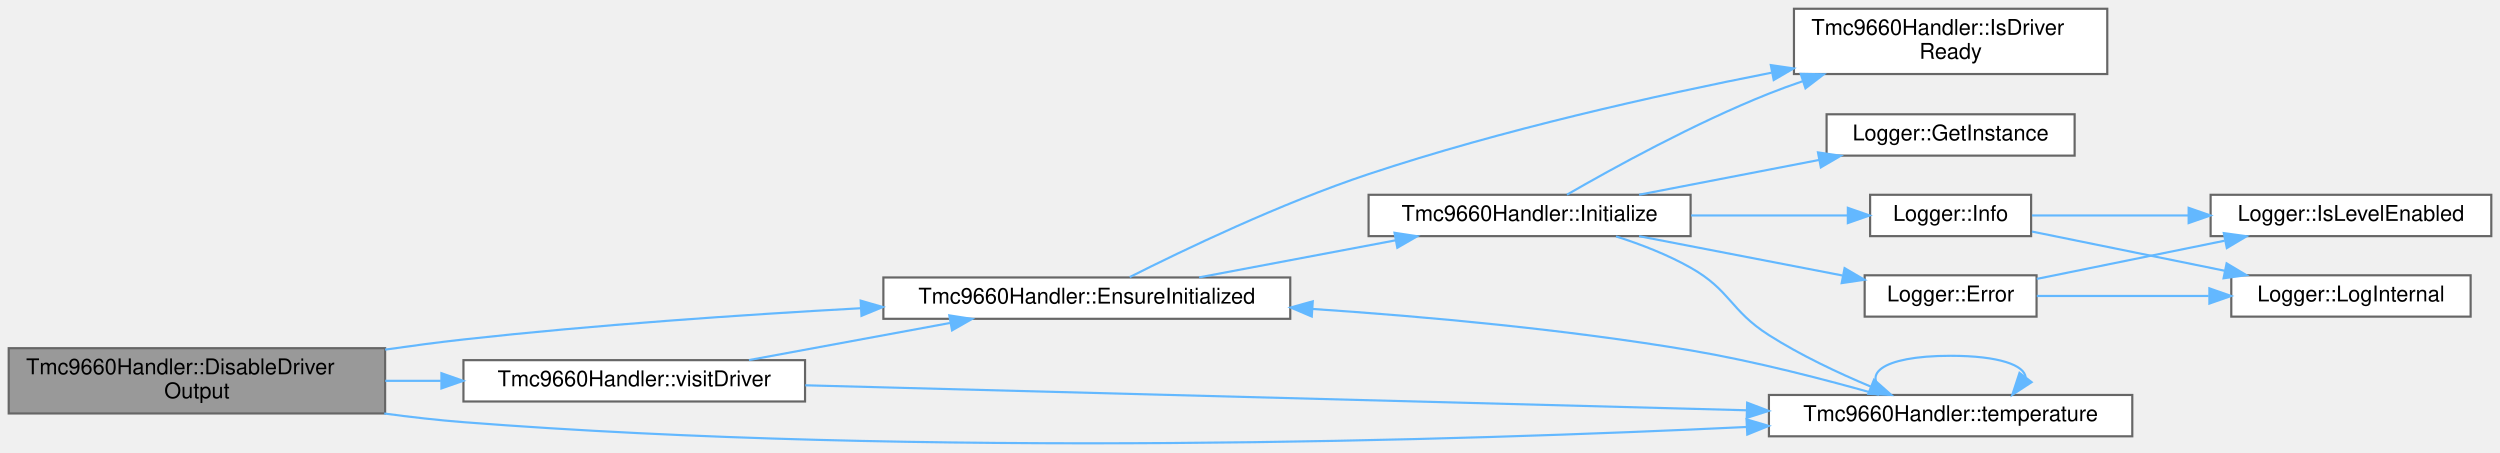
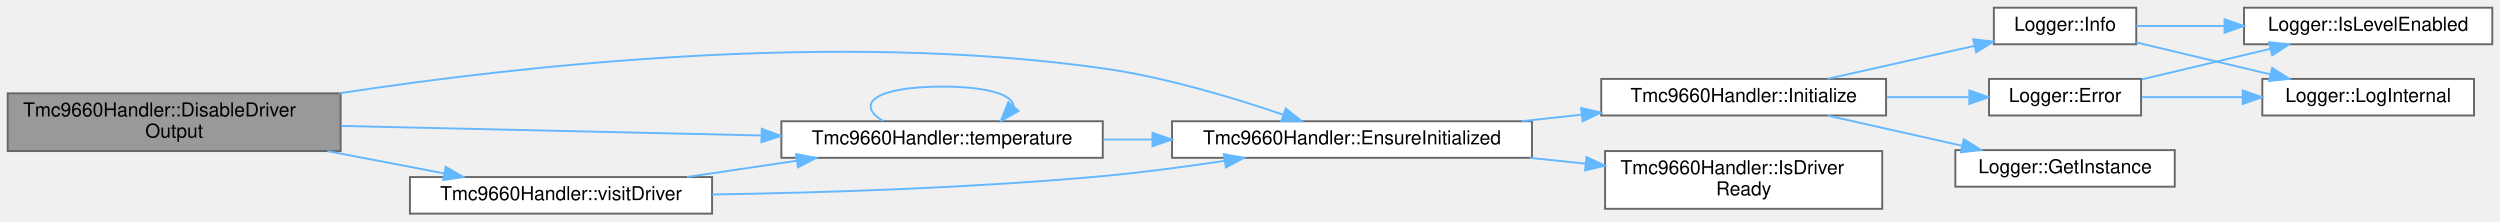
- <svg xmlns="http://www.w3.org/2000/svg" xmlns:xlink="http://www.w3.org/1999/xlink" width="1149pt" height="208pt" viewBox="0.00 0.00 1149.00 207.95">
-   <g id="graph0" class="graph" transform="scale(1 1) rotate(0) translate(4 203.95)">
+ <svg xmlns="http://www.w3.org/2000/svg" xmlns:xlink="http://www.w3.org/1999/xlink" width="1299pt" height="115pt" viewBox="0.00 0.00 1299.00 115.00">
+   <g id="graph0" class="graph" transform="scale(1 1) rotate(0) translate(4 111)">
    <g id="Node000001" class="node">
      <g id="a_Node000001">
        <a xlink:title="De-assert the DRV_EN control pin (disable the TMC9660 power stage hardware).">
-           <polygon fill="#999999" stroke="#666666" points="173,-43.95 0,-43.95 0,-13.95 173,-13.95 173,-43.95" />
-           <text text-anchor="start" x="8" y="-31.95" font-family="Helvetica,sans-Serif" font-size="10.00">Tmc9660Handler::DisableDriver</text>
-           <text text-anchor="middle" x="86.5" y="-20.95" font-family="Helvetica,sans-Serif" font-size="10.00">Output</text>
+           <polygon fill="#999999" stroke="#666666" points="173,-62.5 0,-62.5 0,-32.5 173,-32.5 173,-62.5" />
+           <text text-anchor="start" x="8" y="-50.5" font-family="Helvetica,sans-Serif" font-size="10.00">Tmc9660Handler::DisableDriver</text>
+           <text text-anchor="middle" x="86.5" y="-39.5" font-family="Helvetica,sans-Serif" font-size="10.00">Output</text>
        </a>
      </g>
    </g>
    <g id="Node000002" class="node">
      <g id="a_Node000002">
        <a xlink:href="classTmc9660Handler.html#a5a279ae9d4b5a8e0d71cb24577ad88ea" target="_top" xlink:title="Ensure driver is initialized (lazy init entrypoint).">
-           <polygon fill="white" stroke="#666666" points="589,-76.45 402,-76.45 402,-57.45 589,-57.45 589,-76.45" />
-           <text text-anchor="middle" x="495.5" y="-64.45" font-family="Helvetica,sans-Serif" font-size="10.00">Tmc9660Handler::EnsureInitialized</text>
+           <polygon fill="white" stroke="#666666" points="792,-48 605,-48 605,-29 792,-29 792,-48" />
+           <text text-anchor="middle" x="698.5" y="-36" font-family="Helvetica,sans-Serif" font-size="10.00">Tmc9660Handler::EnsureInitialized</text>
        </a>
      </g>
    </g>
    <g id="edge1_Node000001_Node000002" class="edge">
      <g id="a_edge1_Node000001_Node000002">
        <a xlink:title=" ">
-           <path fill="none" stroke="#63b8ff" d="M173,-43.29C185.07,-45.03 197.33,-46.65 209,-47.95 269.42,-54.67 337.32,-59.31 391.74,-62.32" />
-           <polygon fill="#63b8ff" stroke="#63b8ff" points="391.56,-65.81 401.74,-62.86 391.94,-58.82 391.56,-65.81" />
+           <path fill="none" stroke="#63b8ff" d="M172.29,-62.52C268.79,-77.28 430.95,-94.98 569,-75.5 601.47,-70.92 637.23,-60.13 662.76,-51.38" />
+           <polygon fill="#63b8ff" stroke="#63b8ff" points="664.08,-54.62 672.36,-48.02 661.76,-48.02 664.08,-54.62" />
        </a>
      </g>
    </g>
    <g id="Node000010" class="node">
      <g id="a_Node000010">
        <a xlink:href="classTmc9660Handler.html#a393382194d0602e7aa02da6a8fd7a20a" target="_top" xlink:title="Get a reference to the Temperature wrapper.">
-           <polygon fill="white" stroke="#666666" points="976,-22.45 809,-22.45 809,-3.45 976,-3.45 976,-22.45" />
-           <text text-anchor="middle" x="892.5" y="-10.45" font-family="Helvetica,sans-Serif" font-size="10.00">Tmc9660Handler::temperature</text>
-         </a>
-       </g>
-     </g>
-     <g id="edge15_Node000001_Node000010" class="edge">
-       <g id="a_edge15_Node000001_Node000010">
-         <a xlink:title=" ">
-           <path fill="none" stroke="#63b8ff" d="M172.6,-13.93C184.78,-12.28 197.19,-10.87 209,-9.95 419.41,6.4 667.41,-1.45 798.84,-7.74" />
-           <polygon fill="#63b8ff" stroke="#63b8ff" points="798.71,-11.24 808.87,-8.23 799.05,-4.25 798.71,-11.24" />
+           <polygon fill="white" stroke="#666666" points="569,-48 402,-48 402,-29 569,-29 569,-48" />
+           <text text-anchor="middle" x="485.5" y="-36" font-family="Helvetica,sans-Serif" font-size="10.00">Tmc9660Handler::temperature</text>
+         </a>
+       </g>
+     </g>
+     <g id="edge11_Node000001_Node000010" class="edge">
+       <g id="a_edge11_Node000001_Node000010">
+         <a xlink:title=" ">
+           <path fill="none" stroke="#63b8ff" d="M173.15,-45.56C237.42,-44.1 325.3,-42.11 391.32,-40.61" />
+           <polygon fill="#63b8ff" stroke="#63b8ff" points="391.8,-44.1 401.72,-40.38 391.64,-37.1 391.8,-44.1" />
        </a>
      </g>
    </g>
    <g id="Node000011" class="node">
      <g id="a_Node000011">
        <a xlink:href="classTmc9660Handler.html#a4360829b58deda85e9da4b9cebee96f0" target="_top" xlink:title="Execute a function on the underlying typed TMC9660 driver.">
-           <polygon fill="white" stroke="#666666" points="366,-38.45 209,-38.45 209,-19.45 366,-19.45 366,-38.45" />
-           <text text-anchor="middle" x="287.5" y="-26.45" font-family="Helvetica,sans-Serif" font-size="10.00">Tmc9660Handler::visitDriver</text>
-         </a>
-       </g>
-     </g>
-     <g id="edge16_Node000001_Node000011" class="edge">
-       <g id="a_edge16_Node000001_Node000011">
-         <a xlink:title=" ">
-           <path fill="none" stroke="#63b8ff" d="M173.05,-28.95C181.51,-28.95 190.11,-28.95 198.6,-28.95" />
-           <polygon fill="#63b8ff" stroke="#63b8ff" points="198.88,-32.45 208.88,-28.95 198.88,-25.45 198.88,-32.45" />
+           <polygon fill="white" stroke="#666666" points="366,-19 209,-19 209,0 366,0 366,-19" />
+           <text text-anchor="middle" x="287.5" y="-7" font-family="Helvetica,sans-Serif" font-size="10.00">Tmc9660Handler::visitDriver</text>
+         </a>
+       </g>
+     </g>
+     <g id="edge14_Node000001_Node000011" class="edge">
+       <g id="a_edge14_Node000001_Node000011">
+         <a xlink:title=" ">
+           <path fill="none" stroke="#63b8ff" d="M166.15,-32.48C186.32,-28.63 207.68,-24.55 226.72,-20.91" />
+           <polygon fill="#63b8ff" stroke="#63b8ff" points="227.58,-24.31 236.75,-19 226.27,-17.44 227.58,-24.31" />
        </a>
      </g>
    </g>
    <g id="Node000003" class="node">
      <g id="a_Node000003">
        <a xlink:href="classTmc9660Handler.html#adc564847f8ae26c47412aaee0758991c" target="_top" xlink:title="Initialize the TMC9660 device.">
-           <polygon fill="white" stroke="#666666" points="773,-114.45 625,-114.45 625,-95.45 773,-95.45 773,-114.45" />
-           <text text-anchor="middle" x="699" y="-102.45" font-family="Helvetica,sans-Serif" font-size="10.00">Tmc9660Handler::Initialize</text>
+           <polygon fill="white" stroke="#666666" points="976,-70 828,-70 828,-51 976,-51 976,-70" />
+           <text text-anchor="middle" x="902" y="-58" font-family="Helvetica,sans-Serif" font-size="10.00">Tmc9660Handler::Initialize</text>
        </a>
      </g>
    </g>
    <g id="edge2_Node000002_Node000003" class="edge">
      <g id="a_edge2_Node000002_Node000003">
        <a xlink:title=" ">
-           <path fill="none" stroke="#63b8ff" d="M547.09,-76.49C574.51,-81.66 608.6,-88.09 637.43,-93.53" />
-           <polygon fill="#63b8ff" stroke="#63b8ff" points="636.92,-96.99 647.39,-95.4 638.21,-90.11 636.92,-96.99" />
+           <path fill="none" stroke="#63b8ff" d="M786.71,-48.02C797,-49.15 807.48,-50.29 817.72,-51.41" />
+           <polygon fill="#63b8ff" stroke="#63b8ff" points="817.53,-54.91 827.85,-52.51 818.29,-47.95 817.53,-54.91" />
        </a>
      </g>
    </g>
    <g id="Node000009" class="node">
      <g id="a_Node000009">
        <a xlink:href="classTmc9660Handler.html#a13db97d201a287d8aa60384e04070b9f" target="_top" xlink:title="Check if the TMC9660 driver has been initialized and is ready.">
-           <polygon fill="white" stroke="#666666" points="964.5,-199.95 820.5,-199.95 820.5,-169.95 964.5,-169.95 964.5,-199.95" />
-           <text text-anchor="start" x="828.5" y="-187.95" font-family="Helvetica,sans-Serif" font-size="10.00">Tmc9660Handler::IsDriver</text>
-           <text text-anchor="middle" x="892.5" y="-176.95" font-family="Helvetica,sans-Serif" font-size="10.00">Ready</text>
-         </a>
-       </g>
-     </g>
-     <g id="edge14_Node000002_Node000009" class="edge">
-       <g id="a_edge14_Node000002_Node000009">
-         <a xlink:title=" ">
-           <path fill="none" stroke="#63b8ff" d="M515.2,-76.62C539.82,-89.03 584.71,-110.54 625,-123.95 685.92,-144.22 756.88,-160.1 810.25,-170.57" />
-           <polygon fill="#63b8ff" stroke="#63b8ff" points="809.86,-174.06 820.34,-172.53 811.19,-167.19 809.86,-174.06" />
+           <polygon fill="white" stroke="#666666" points="974,-32.5 830,-32.5 830,-2.5 974,-2.5 974,-32.5" />
+           <text text-anchor="start" x="838" y="-20.5" font-family="Helvetica,sans-Serif" font-size="10.00">Tmc9660Handler::IsDriver</text>
+           <text text-anchor="middle" x="902" y="-9.5" font-family="Helvetica,sans-Serif" font-size="10.00">Ready</text>
+         </a>
+       </g>
+     </g>
+     <g id="edge10_Node000002_Node000009" class="edge">
+       <g id="a_edge10_Node000002_Node000009">
+         <a xlink:title=" ">
+           <path fill="none" stroke="#63b8ff" d="M790.82,-28.98C800.45,-27.98 810.2,-26.96 819.71,-25.97" />
+           <polygon fill="#63b8ff" stroke="#63b8ff" points="820.34,-29.43 829.92,-24.91 819.61,-22.46 820.34,-29.43" />
        </a>
      </g>
    </g>
    <g id="Node000004" class="node">
      <g id="a_Node000004">
        <a xlink:href="classLogger.html#adce17848a5844e053bfd314863dc1404" target="_top" xlink:title="Log error message.">
-           <polygon fill="white" stroke="#666666" points="932,-77.45 853,-77.45 853,-58.45 932,-58.45 932,-77.45" />
-           <text text-anchor="middle" x="892.5" y="-65.45" font-family="Helvetica,sans-Serif" font-size="10.00">Logger::Error</text>
+           <polygon fill="white" stroke="#666666" points="1108.5,-70 1029.5,-70 1029.5,-51 1108.5,-51 1108.5,-70" />
+           <text text-anchor="middle" x="1069" y="-58" font-family="Helvetica,sans-Serif" font-size="10.00">Logger::Error</text>
        </a>
      </g>
    </g>
    <g id="edge3_Node000003_Node000004" class="edge">
      <g id="a_edge3_Node000003_Node000004">
        <a xlink:title=" ">
-           <path fill="none" stroke="#63b8ff" d="M749.32,-95.42C778.04,-89.87 814.11,-82.9 842.74,-77.37" />
-           <polygon fill="#63b8ff" stroke="#63b8ff" points="843.77,-80.74 852.92,-75.4 842.44,-73.86 843.77,-80.74" />
+           <path fill="none" stroke="#63b8ff" d="M976.33,-60.5C990.73,-60.5 1005.5,-60.5 1018.87,-60.5" />
+           <polygon fill="#63b8ff" stroke="#63b8ff" points="1019.26,-64 1029.26,-60.5 1019.26,-57 1019.26,-64" />
        </a>
      </g>
    </g>
    <g id="Node000007" class="node">
      <g id="a_Node000007">
        <a xlink:href="classLogger.html#a5789d11f8f1356e2192c0023a089cbc4" target="_top" xlink:title="Get singleton instance.">
-           <polygon fill="white" stroke="#666666" points="949.5,-151.45 835.5,-151.45 835.5,-132.45 949.5,-132.45 949.5,-151.45" />
-           <text text-anchor="middle" x="892.5" y="-139.45" font-family="Helvetica,sans-Serif" font-size="10.00">Logger::GetInstance</text>
+           <polygon fill="white" stroke="#666666" points="1126,-33 1012,-33 1012,-14 1126,-14 1126,-33" />
+           <text text-anchor="middle" x="1069" y="-21" font-family="Helvetica,sans-Serif" font-size="10.00">Logger::GetInstance</text>
        </a>
      </g>
    </g>
    <g id="edge6_Node000003_Node000007" class="edge">
      <g id="a_edge6_Node000003_Node000007">
        <a xlink:title=" ">
-           <path fill="none" stroke="#63b8ff" d="M749.32,-114.48C774.57,-119.36 805.51,-125.33 832.07,-130.47" />
-           <polygon fill="#63b8ff" stroke="#63b8ff" points="831.54,-133.93 842.02,-132.39 832.86,-127.05 831.54,-133.93" />
+           <path fill="none" stroke="#63b8ff" d="M945.49,-50.97C966.87,-46.18 992.97,-40.32 1015.58,-35.25" />
+           <polygon fill="#63b8ff" stroke="#63b8ff" points="1016.37,-38.66 1025.37,-33.06 1014.84,-31.83 1016.37,-38.66" />
        </a>
      </g>
    </g>
    <g id="Node000008" class="node">
      <g id="a_Node000008">
        <a xlink:href="classLogger.html#a4681229c521795685fc14f6b55c82300" target="_top" xlink:title="Log info message.">
-           <polygon fill="white" stroke="#666666" points="929.5,-114.45 855.5,-114.45 855.5,-95.45 929.5,-95.45 929.5,-114.45" />
-           <text text-anchor="middle" x="892.5" y="-102.45" font-family="Helvetica,sans-Serif" font-size="10.00">Logger::Info</text>
+           <polygon fill="white" stroke="#666666" points="1106,-107 1032,-107 1032,-88 1106,-88 1106,-107" />
+           <text text-anchor="middle" x="1069" y="-95" font-family="Helvetica,sans-Serif" font-size="10.00">Logger::Info</text>
        </a>
      </g>
    </g>
    <g id="edge7_Node000003_Node000008" class="edge">
      <g id="a_edge7_Node000003_Node000008">
        <a xlink:title=" ">
-           <path fill="none" stroke="#63b8ff" d="M773.22,-104.95C797.35,-104.95 823.52,-104.95 845.08,-104.95" />
-           <polygon fill="#63b8ff" stroke="#63b8ff" points="845.27,-108.45 855.27,-104.95 845.27,-101.45 845.27,-108.45" />
-         </a>
-       </g>
-     </g>
-     <g id="edge10_Node000003_Node000009" class="edge">
-       <g id="a_edge10_Node000003_Node000009">
-         <a xlink:title=" ">
-           <path fill="none" stroke="#63b8ff" d="M716.16,-114.5C737.05,-126.55 774.8,-147.34 809,-160.95 814.02,-162.95 819.28,-164.86 824.6,-166.68" />
-           <polygon fill="#63b8ff" stroke="#63b8ff" points="823.62,-170.04 834.21,-169.83 825.8,-163.39 823.62,-170.04" />
-         </a>
-       </g>
-     </g>
-     <g id="edge11_Node000003_Node000010" class="edge">
-       <g id="a_edge11_Node000003_Node000010">
-         <a xlink:title=" ">
-           <path fill="none" stroke="#63b8ff" d="M738.71,-95.33C750.15,-91.68 762.43,-86.92 773,-80.95 791.38,-70.56 791.18,-61.28 809,-49.95 823.56,-40.69 840.83,-32.56 855.79,-26.3" />
-           <polygon fill="#63b8ff" stroke="#63b8ff" points="857.3,-29.47 865.24,-22.46 854.66,-22.98 857.3,-29.47" />
+           <path fill="none" stroke="#63b8ff" d="M945.49,-70.03C968.89,-75.27 997.94,-81.79 1021.89,-87.16" />
+           <polygon fill="#63b8ff" stroke="#63b8ff" points="1021.28,-90.61 1031.8,-89.38 1022.81,-83.78 1021.28,-90.61" />
        </a>
      </g>
    </g>
    <g id="Node000005" class="node">
      <g id="a_Node000005">
        <a xlink:href="classLogger.html#af9e84e0ff6bd538e4f9ed8dcebc3e2f0" target="_top" xlink:title="Check if log level is enabled for tag.">
-           <polygon fill="white" stroke="#666666" points="1141,-114.45 1012,-114.45 1012,-95.45 1141,-95.45 1141,-114.45" />
-           <text text-anchor="middle" x="1076.5" y="-102.45" font-family="Helvetica,sans-Serif" font-size="10.00">Logger::IsLevelEnabled</text>
+           <polygon fill="white" stroke="#666666" points="1291,-107 1162,-107 1162,-88 1291,-88 1291,-107" />
+           <text text-anchor="middle" x="1226.5" y="-95" font-family="Helvetica,sans-Serif" font-size="10.00">Logger::IsLevelEnabled</text>
        </a>
      </g>
    </g>
    <g id="edge4_Node000004_Node000005" class="edge">
      <g id="a_edge4_Node000004_Node000005">
        <a xlink:title=" ">
-           <path fill="none" stroke="#63b8ff" d="M932.1,-75.79C957.19,-80.9 990.34,-87.64 1018.45,-93.35" />
-           <polygon fill="#63b8ff" stroke="#63b8ff" points="1018.06,-96.84 1028.56,-95.4 1019.45,-89.98 1018.06,-96.84" />
+           <path fill="none" stroke="#63b8ff" d="M1108.84,-69.74C1129.03,-74.55 1153.94,-80.47 1175.55,-85.61" />
+           <polygon fill="#63b8ff" stroke="#63b8ff" points="1175,-89.08 1185.53,-87.99 1176.62,-82.27 1175,-89.08" />
        </a>
      </g>
    </g>
    <g id="Node000006" class="node">
      <g id="a_Node000006">
        <a xlink:href="classLogger.html#a6adb205db597526fb91ad20067400394" target="_top" xlink:title="Internal logging method.">
-           <polygon fill="white" stroke="#666666" points="1131.5,-77.45 1021.5,-77.45 1021.5,-58.45 1131.5,-58.45 1131.5,-77.45" />
-           <text text-anchor="middle" x="1076.5" y="-65.45" font-family="Helvetica,sans-Serif" font-size="10.00">Logger::LogInternal</text>
+           <polygon fill="white" stroke="#666666" points="1281.5,-70 1171.5,-70 1171.5,-51 1281.5,-51 1281.5,-70" />
+           <text text-anchor="middle" x="1226.5" y="-58" font-family="Helvetica,sans-Serif" font-size="10.00">Logger::LogInternal</text>
        </a>
      </g>
    </g>
    <g id="edge5_Node000004_Node000006" class="edge">
      <g id="a_edge5_Node000004_Node000006">
        <a xlink:title=" ">
-           <path fill="none" stroke="#63b8ff" d="M932.1,-67.95C955.03,-67.95 984.71,-67.95 1011.11,-67.95" />
-           <polygon fill="#63b8ff" stroke="#63b8ff" points="1011.43,-71.45 1021.43,-67.95 1011.43,-64.45 1011.43,-71.45" />
+           <path fill="none" stroke="#63b8ff" d="M1108.84,-60.5C1124.63,-60.5 1143.31,-60.5 1161.03,-60.5" />
+           <polygon fill="#63b8ff" stroke="#63b8ff" points="1161.33,-64 1171.33,-60.5 1161.33,-57 1161.33,-64" />
        </a>
      </g>
    </g>
    <g id="edge8_Node000008_Node000005" class="edge">
      <g id="a_edge8_Node000008_Node000005">
        <a xlink:title=" ">
-           <path fill="none" stroke="#63b8ff" d="M929.89,-104.95C950.5,-104.95 977.03,-104.95 1001.79,-104.95" />
-           <polygon fill="#63b8ff" stroke="#63b8ff" points="1001.9,-108.45 1011.9,-104.95 1001.9,-101.45 1001.9,-108.45" />
+           <path fill="none" stroke="#63b8ff" d="M1106.07,-97.5C1119.68,-97.5 1135.72,-97.5 1151.55,-97.5" />
+           <polygon fill="#63b8ff" stroke="#63b8ff" points="1151.89,-101 1161.89,-97.5 1151.89,-94 1151.89,-101" />
        </a>
      </g>
    </g>
    <g id="edge9_Node000008_Node000006" class="edge">
      <g id="a_edge9_Node000008_Node000006">
        <a xlink:title=" ">
-           <path fill="none" stroke="#63b8ff" d="M929.89,-97.55C955.23,-92.4 989.52,-85.43 1018.46,-79.54" />
-           <polygon fill="#63b8ff" stroke="#63b8ff" points="1019.35,-82.94 1028.45,-77.51 1017.95,-76.08 1019.35,-82.94" />
+           <path fill="none" stroke="#63b8ff" d="M1106.07,-88.92C1126.78,-83.99 1153.09,-77.73 1175.74,-72.34" />
+           <polygon fill="#63b8ff" stroke="#63b8ff" points="1176.61,-75.73 1185.53,-70.01 1174.99,-68.92 1176.61,-75.73" />
        </a>
      </g>
    </g>
    <g id="edge12_Node000010_Node000002" class="edge">
      <g id="a_edge12_Node000010_Node000002">
        <a xlink:title=" ">
-           <path fill="none" stroke="#63b8ff" d="M859.61,-22.51C835.92,-29.25 802.71,-37.93 773,-42.95 715.99,-52.57 651.67,-58.45 599.42,-61.97" />
-           <polygon fill="#63b8ff" stroke="#63b8ff" points="598.89,-58.5 589.14,-62.65 599.35,-65.49 598.89,-58.5" />
+           <path fill="none" stroke="#63b8ff" d="M569.29,-38.5C577.67,-38.5 586.25,-38.5 594.81,-38.5" />
+           <polygon fill="#63b8ff" stroke="#63b8ff" points="594.83,-42 604.83,-38.5 594.83,-35 594.83,-42" />
        </a>
      </g>
    </g>
    <g id="edge13_Node000010_Node000010" class="edge">
      <g id="a_edge13_Node000010_Node000010">
        <a xlink:title=" ">
-           <path fill="none" stroke="#63b8ff" d="M864.14,-22.53C850.34,-31.18 859.8,-40.45 892.5,-40.45 914.98,-40.45 926.48,-36.07 926.98,-30.52" />
-           <polygon fill="#63b8ff" stroke="#63b8ff" points="929.72,-28.34 920.86,-22.53 924.16,-32.6 929.72,-28.34" />
-         </a>
-       </g>
-     </g>
-     <g id="edge17_Node000011_Node000002" class="edge">
-       <g id="a_edge17_Node000011_Node000002">
-         <a xlink:title=" ">
-           <path fill="none" stroke="#63b8ff" d="M340.22,-38.49C368.26,-43.66 403.1,-50.09 432.58,-55.53" />
-           <polygon fill="#63b8ff" stroke="#63b8ff" points="432.29,-59.03 442.76,-57.4 433.56,-52.15 432.29,-59.03" />
-         </a>
-       </g>
-     </g>
-     <g id="edge18_Node000011_Node000010" class="edge">
-       <g id="a_edge18_Node000011_Node000010">
-         <a xlink:title=" ">
-           <path fill="none" stroke="#63b8ff" d="M366.1,-26.89C476.9,-23.95 680.14,-18.56 798.74,-15.41" />
-           <polygon fill="#63b8ff" stroke="#63b8ff" points="798.99,-18.9 808.89,-15.14 798.8,-11.91 798.99,-18.9" />
+           <path fill="none" stroke="#63b8ff" d="M454.98,-48.08C440.14,-56.73 450.31,-66 485.5,-66 510.24,-66 522.62,-61.42 522.62,-55.69" />
+           <polygon fill="#63b8ff" stroke="#63b8ff" points="525.22,-53.34 516.02,-48.08 519.93,-57.93 525.22,-53.34" />
+         </a>
+       </g>
+     </g>
+     <g id="edge15_Node000011_Node000002" class="edge">
+       <g id="a_edge15_Node000011_Node000002">
+         <a xlink:title=" ">
+           <path fill="none" stroke="#63b8ff" d="M366.04,-9.95C422.43,-10.84 500.58,-13.24 569,-19.5 589.65,-21.39 612.05,-24.37 632.27,-27.42" />
+           <polygon fill="#63b8ff" stroke="#63b8ff" points="631.9,-30.91 642.32,-28.97 632.97,-23.99 631.9,-30.91" />
+         </a>
+       </g>
+     </g>
+     <g id="edge16_Node000011_Node000010" class="edge">
+       <g id="a_edge16_Node000011_Node000010">
+         <a xlink:title=" ">
+           <path fill="none" stroke="#63b8ff" d="M352.95,-19.04C371.2,-21.74 391.22,-24.7 410.02,-27.48" />
+           <polygon fill="#63b8ff" stroke="#63b8ff" points="409.61,-30.96 420.01,-28.96 410.63,-24.03 409.61,-30.96" />
        </a>
      </g>
    </g>
  </g>
</svg>
